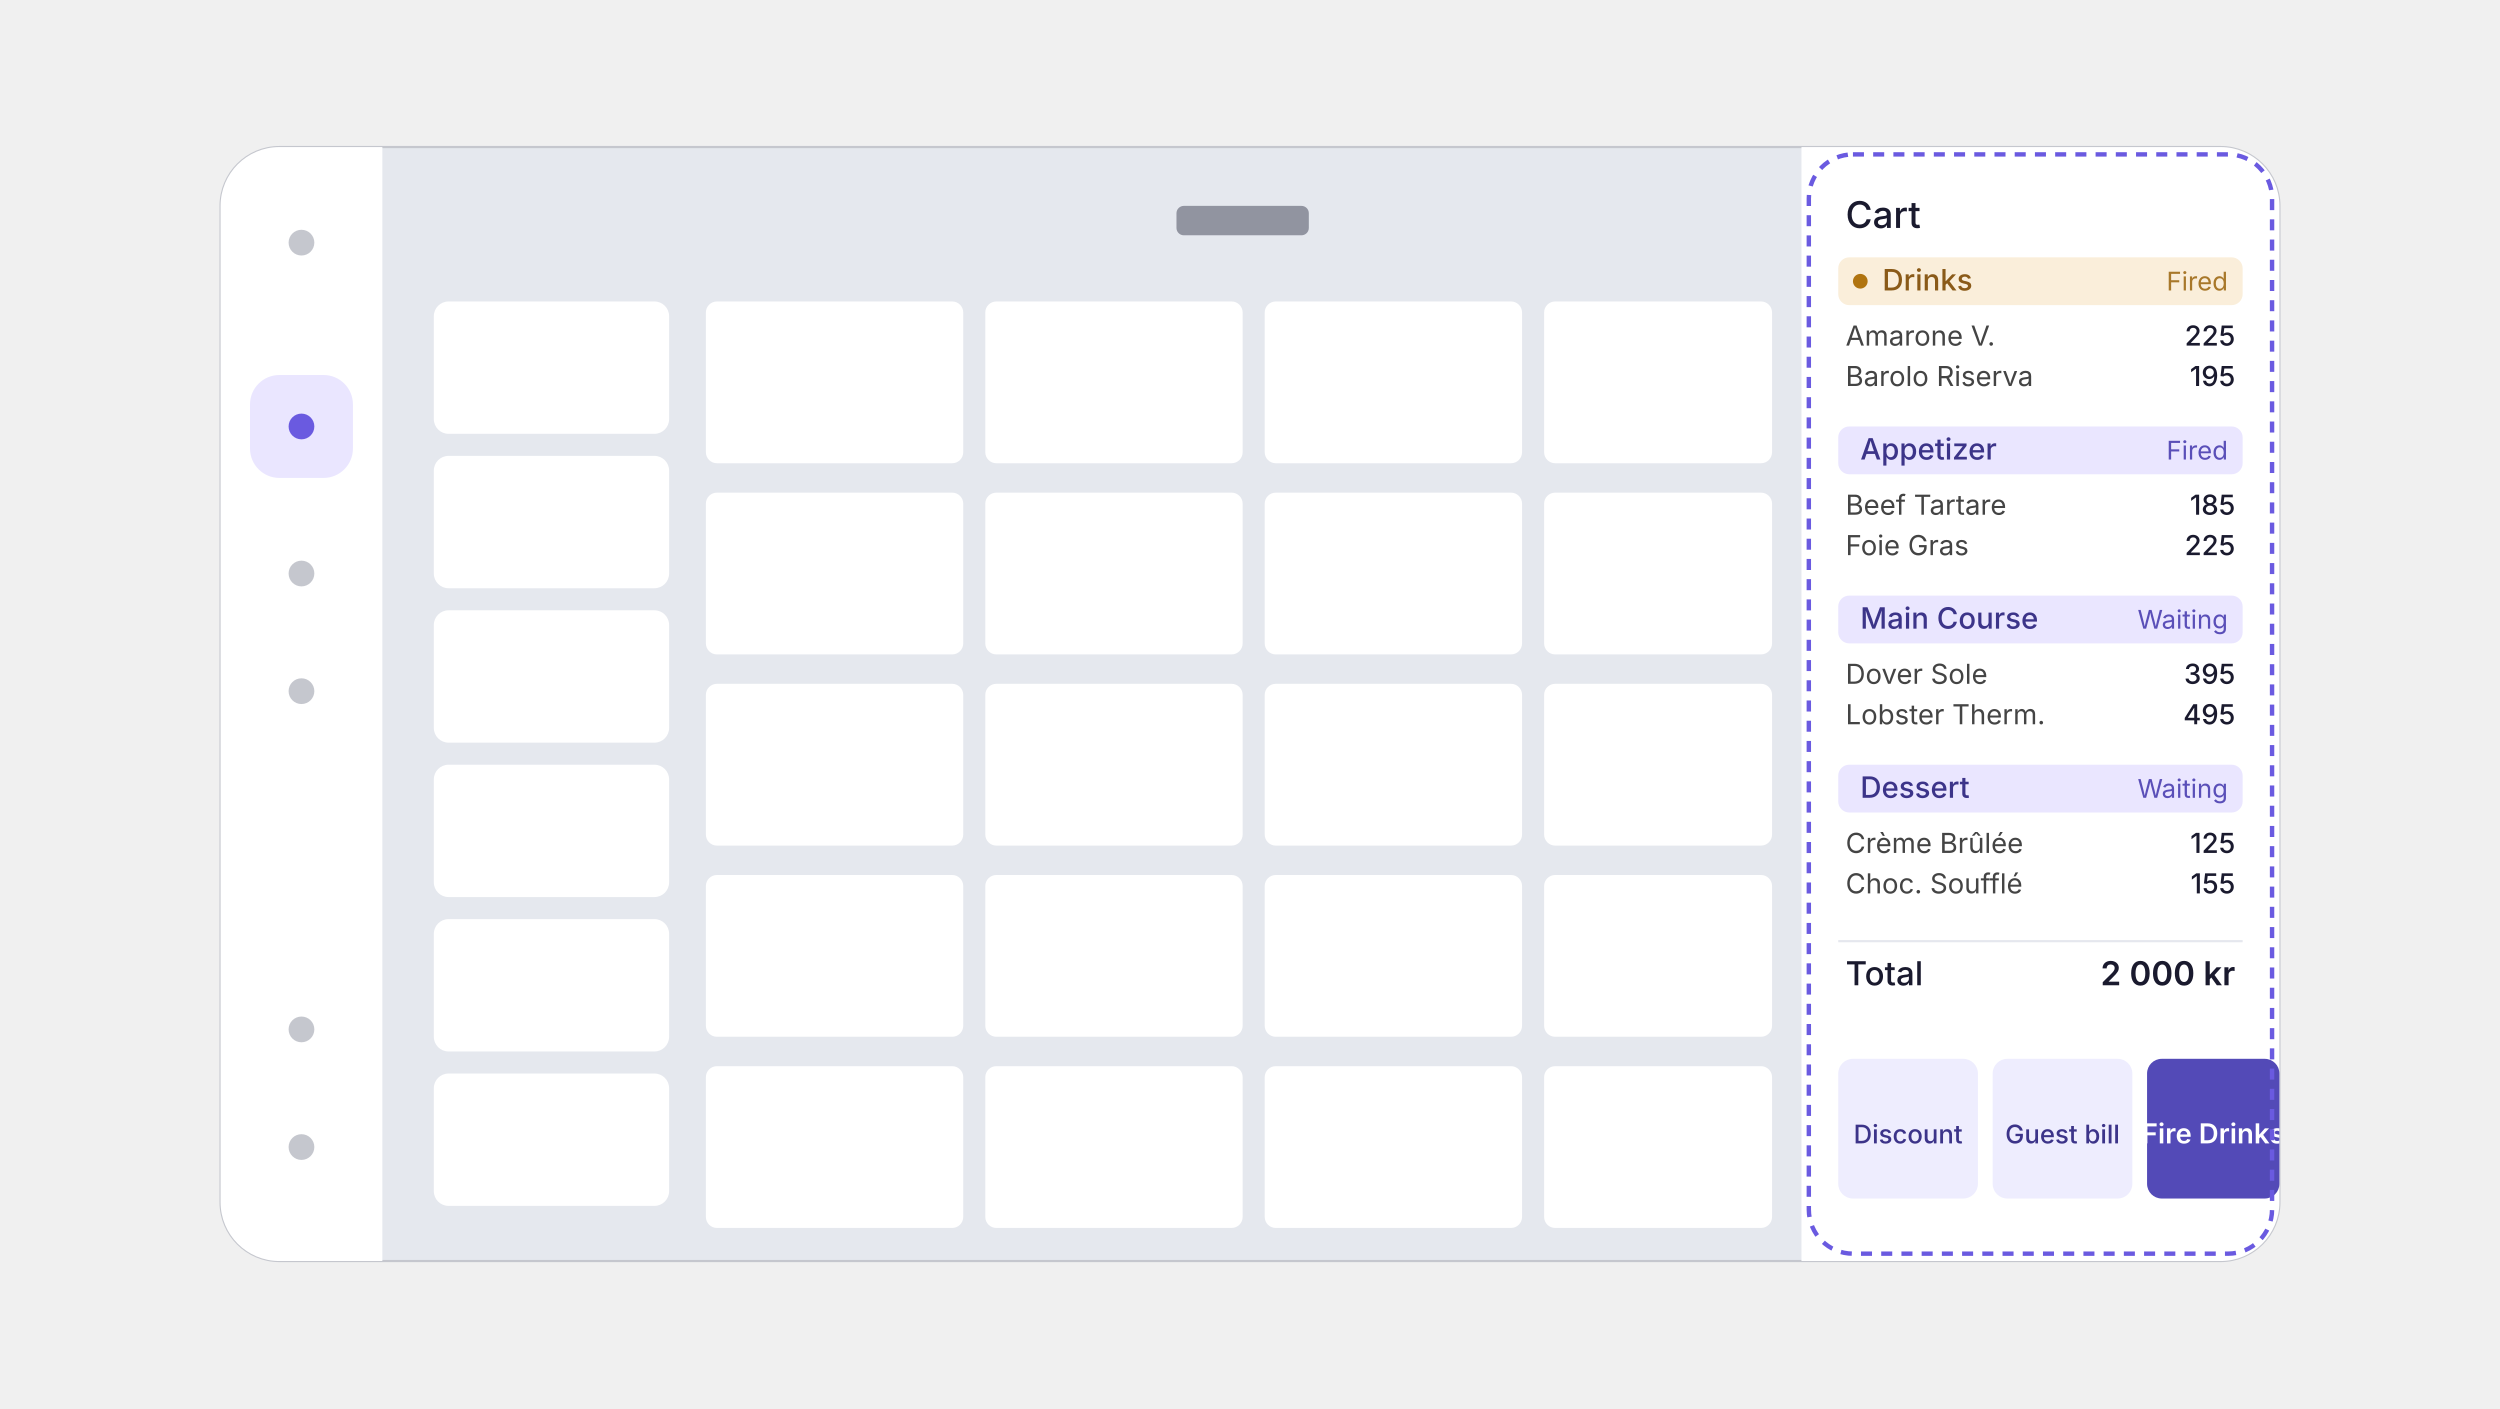
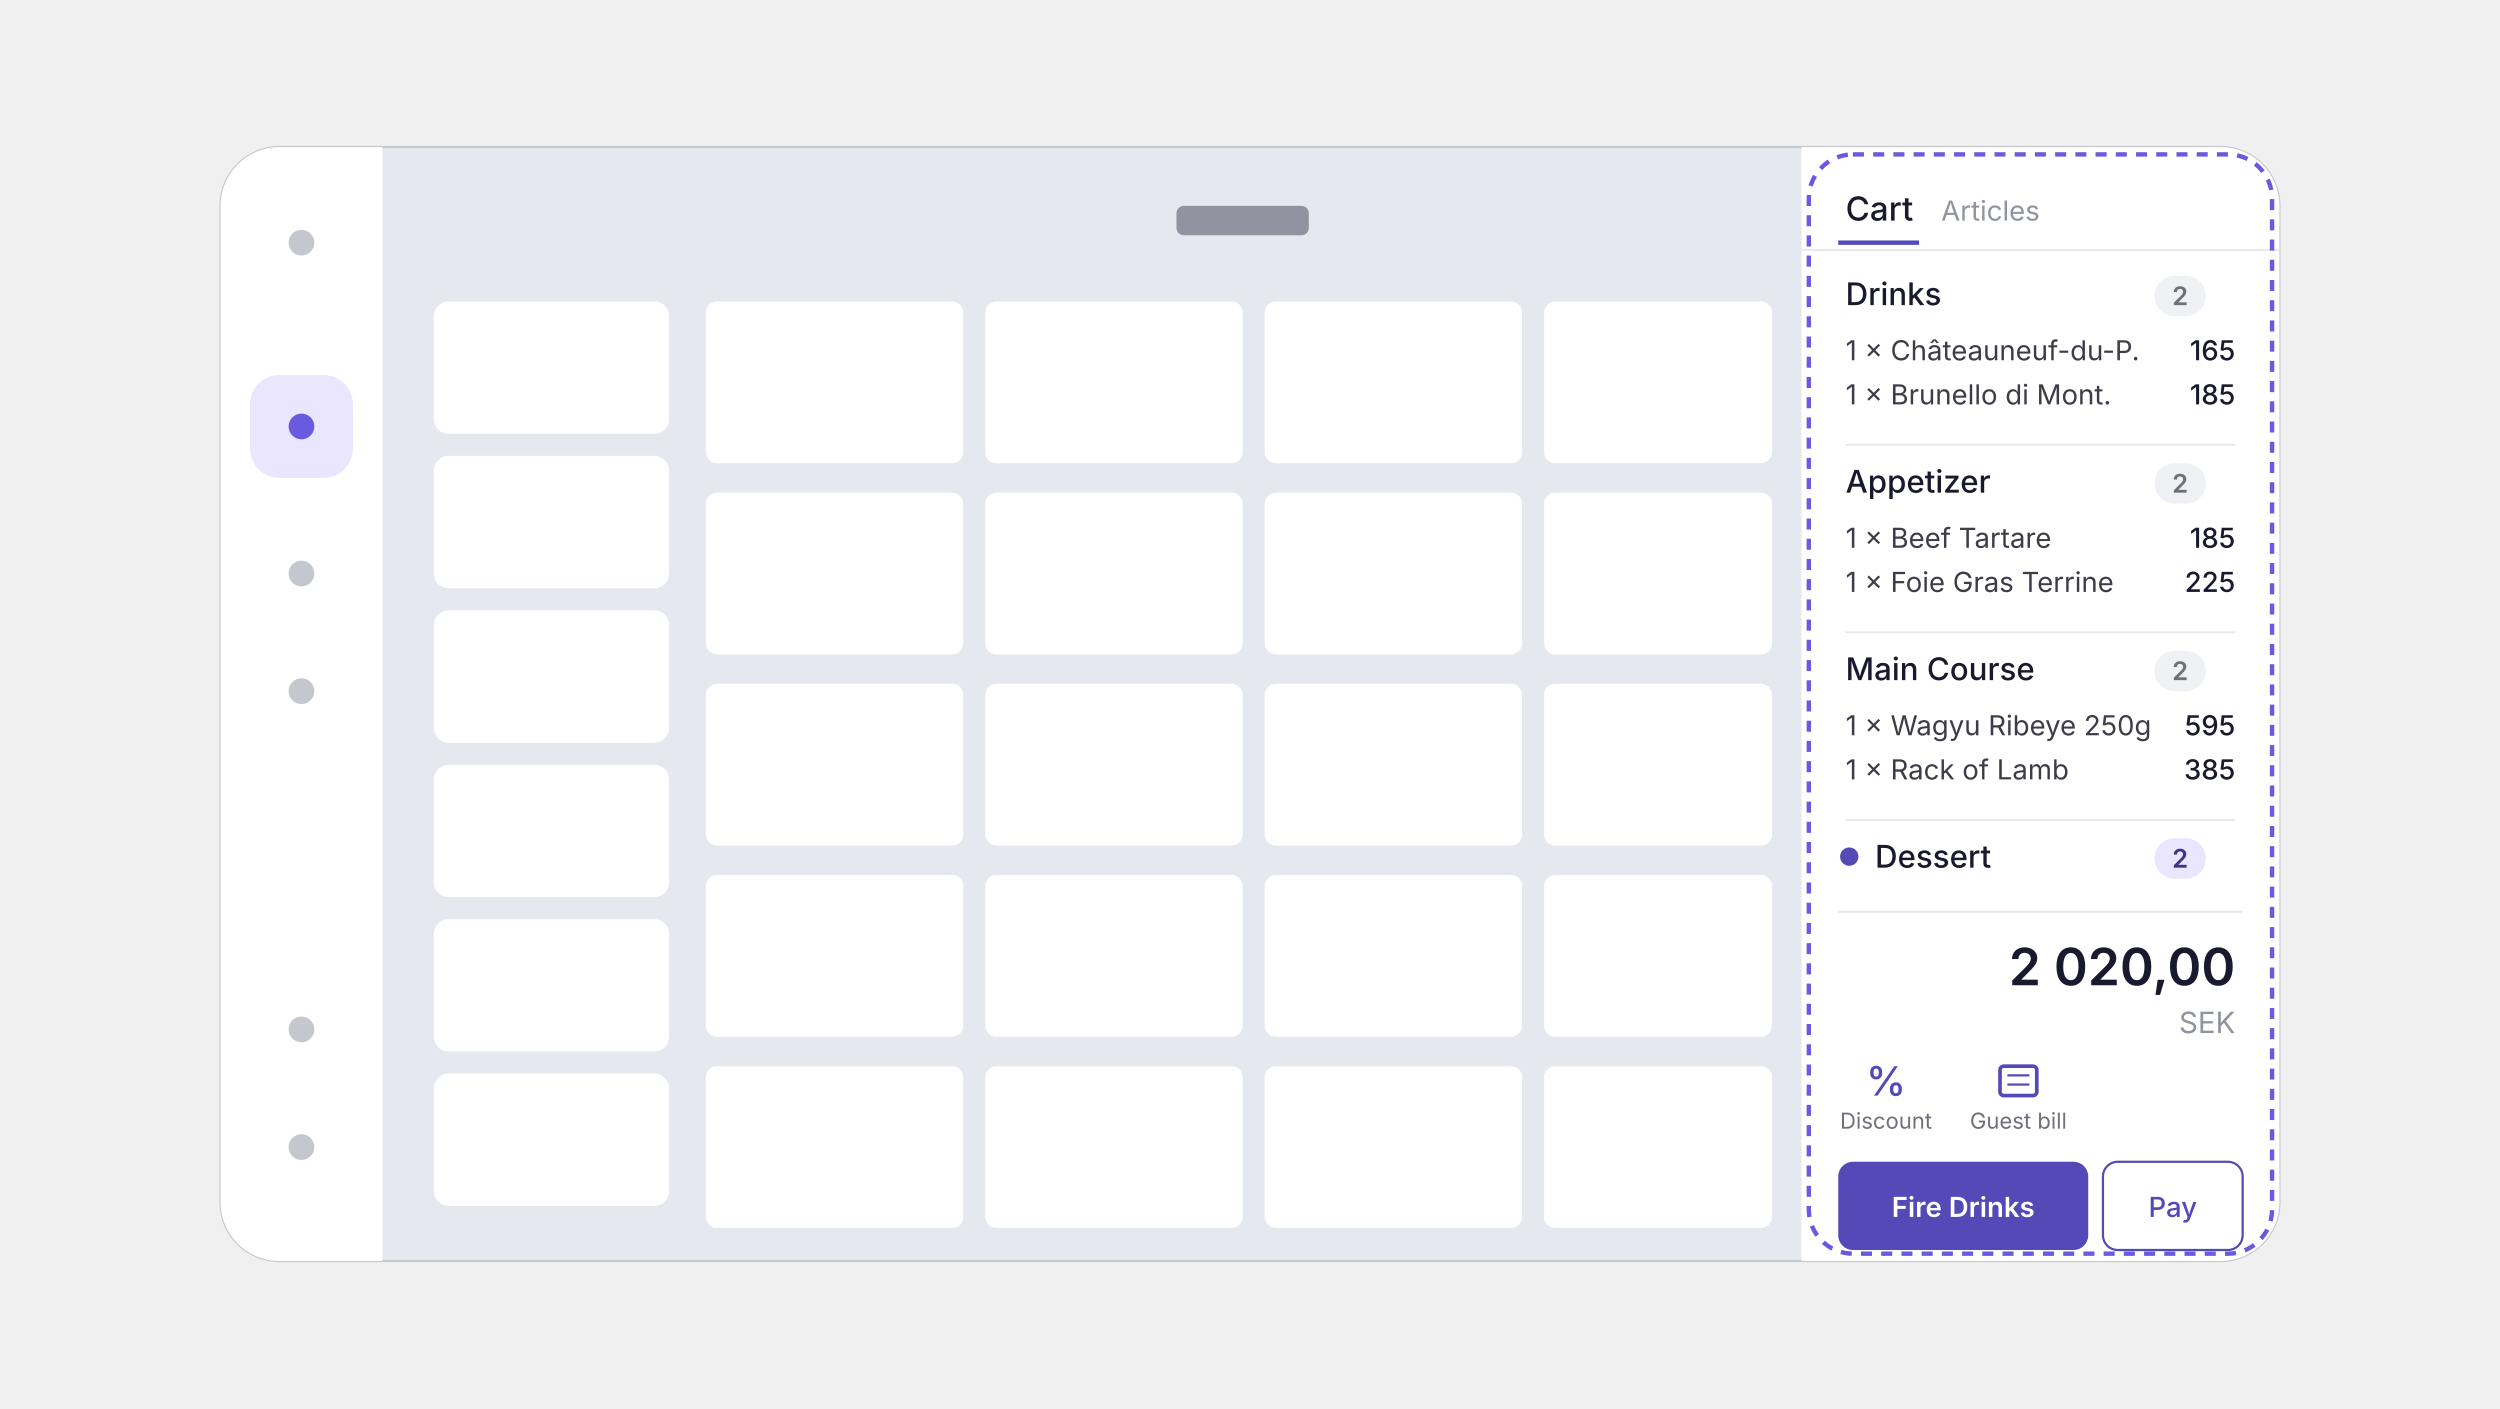
<svg xmlns="http://www.w3.org/2000/svg" width="680" height="383" viewBox="0 0 680 383" role="img" aria-label="Serving priorities cart preview, light theme">
  <defs>
    <clipPath id="screen-clip-pr-light">
      <rect x="60" y="40" width="560" height="303" rx="16" />
    </clipPath>
    <style>
      .cart-text { font-family: -apple-system, BlinkMacSystemFont, 'Segoe UI', system-ui, sans-serif; }
    </style>
  </defs>
  <rect x="60" y="40" width="560" height="303" rx="16" fill="#E5E8EE" stroke="#C5C7CE" stroke-width="0.6" />
  <g clip-path="url(#screen-clip-pr-light)">
    <rect x="60" y="40" width="44" height="303" fill="#FFFFFF" />
    <circle cx="82" cy="66" r="3.5" fill="#C5C7CE" />
    <rect x="68" y="102" width="28" height="28" rx="8" fill="#EAE6FF" />
    <circle cx="82" cy="116" r="3.5" fill="#6A5AE0" />
    <circle cx="82" cy="156" r="3.5" fill="#C5C7CE" />
    <circle cx="82" cy="188" r="3.5" fill="#C5C7CE" />
    <circle cx="82" cy="280" r="3.5" fill="#C5C7CE" />
    <circle cx="82" cy="312" r="3.5" fill="#C5C7CE" />
    <rect x="320" y="56" width="36" height="8" rx="2" fill="#9194A0" />
    <rect x="118" y="82" width="64" height="36" rx="4" fill="#FFFFFF" />
    <rect x="118" y="124" width="64" height="36" rx="4" fill="#FFFFFF" />
    <rect x="118" y="166" width="64" height="36" rx="4" fill="#FFFFFF" />
    <rect x="118" y="208" width="64" height="36" rx="4" fill="#FFFFFF" />
    <rect x="118" y="250" width="64" height="36" rx="4" fill="#FFFFFF" />
    <rect x="118" y="292" width="64" height="36" rx="4" fill="#FFFFFF" />
    <g fill="#FFFFFF">
      <rect x="192" y="82" width="70" height="44" rx="3" />
      <rect x="268" y="82" width="70" height="44" rx="3" />
      <rect x="344" y="82" width="70" height="44" rx="3" />
      <rect x="420" y="82" width="62" height="44" rx="3" />
      <rect x="192" y="134" width="70" height="44" rx="3" />
      <rect x="268" y="134" width="70" height="44" rx="3" />
      <rect x="344" y="134" width="70" height="44" rx="3" />
      <rect x="420" y="134" width="62" height="44" rx="3" />
      <rect x="192" y="186" width="70" height="44" rx="3" />
      <rect x="268" y="186" width="70" height="44" rx="3" />
      <rect x="344" y="186" width="70" height="44" rx="3" />
      <rect x="420" y="186" width="62" height="44" rx="3" />
      <rect x="192" y="238" width="70" height="44" rx="3" />
      <rect x="268" y="238" width="70" height="44" rx="3" />
      <rect x="344" y="238" width="70" height="44" rx="3" />
      <rect x="420" y="238" width="62" height="44" rx="3" />
      <rect x="192" y="290" width="70" height="44" rx="3" />
      <rect x="268" y="290" width="70" height="44" rx="3" />
      <rect x="344" y="290" width="70" height="44" rx="3" />
      <rect x="420" y="290" width="62" height="44" rx="3" />
    </g>
    <rect x="490" y="40" width="130" height="303" fill="#FFFFFF" />
-     <text class="cart-text" x="502" y="62" font-size="10" font-weight="500" fill="#1a1a2e">Cart</text>
-     <rect x="500" y="70" width="110" height="13" rx="3" fill="#FAEEDA" />
-     <circle cx="506" cy="76.5" r="2" fill="#B07410" />
-     <text class="cart-text" x="512" y="79" font-size="8" font-weight="500" fill="#8A5A18">Drinks</text>
-     <text class="cart-text" x="606" y="79" font-size="7" fill="#A8782A" text-anchor="end">Fired</text>
-     <text class="cart-text" x="502" y="94" font-size="7.5" fill="#444">Amarone V.</text>
-     <text class="cart-text" x="608" y="94" font-size="7.5" font-weight="500" fill="#1a1a2e" text-anchor="end">225</text>
-     <text class="cart-text" x="502" y="105" font-size="7.5" fill="#444">Barolo Riserva</text>
-     <text class="cart-text" x="608" y="105" font-size="7.5" font-weight="500" fill="#1a1a2e" text-anchor="end">195</text>
-     <rect x="500" y="116" width="110" height="13" rx="3" fill="#EAE6FF" />
-     <text class="cart-text" x="506" y="125" font-size="8" font-weight="500" fill="#3C3489">Appetizer</text>
-     <text class="cart-text" x="606" y="125" font-size="7" fill="#5A4FB8" text-anchor="end">Fired</text>
-     <text class="cart-text" x="502" y="140" font-size="7.5" fill="#444">Beef Tartare</text>
-     <text class="cart-text" x="608" y="140" font-size="7.5" font-weight="500" fill="#1a1a2e" text-anchor="end">185</text>
-     <text class="cart-text" x="502" y="151" font-size="7.5" fill="#444">Foie Gras</text>
-     <text class="cart-text" x="608" y="151" font-size="7.5" font-weight="500" fill="#1a1a2e" text-anchor="end">225</text>
-     <rect x="500" y="162" width="110" height="13" rx="3" fill="#EAE6FF" />
-     <text class="cart-text" x="506" y="171" font-size="8" font-weight="500" fill="#3C3489">Main Course</text>
-     <text class="cart-text" x="606" y="171" font-size="7" fill="#5A4FB8" text-anchor="end">Waiting</text>
-     <text class="cart-text" x="502" y="186" font-size="7.5" fill="#444">Dover Sole</text>
-     <text class="cart-text" x="608" y="186" font-size="7.5" font-weight="500" fill="#1a1a2e" text-anchor="end">395</text>
-     <text class="cart-text" x="502" y="197" font-size="7.5" fill="#444">Lobster Therm.</text>
-     <text class="cart-text" x="608" y="197" font-size="7.5" font-weight="500" fill="#1a1a2e" text-anchor="end">495</text>
-     <rect x="500" y="208" width="110" height="13" rx="3" fill="#EAE6FF" />
-     <text class="cart-text" x="506" y="217" font-size="8" font-weight="500" fill="#3C3489">Dessert</text>
-     <text class="cart-text" x="606" y="217" font-size="7" fill="#5A4FB8" text-anchor="end">Waiting</text>
-     <text class="cart-text" x="502" y="232" font-size="7.5" fill="#444">Crème Brûlée</text>
-     <text class="cart-text" x="608" y="232" font-size="7.5" font-weight="500" fill="#1a1a2e" text-anchor="end">125</text>
-     <text class="cart-text" x="502" y="243" font-size="7.5" fill="#444">Choc. Soufflé</text>
-     <text class="cart-text" x="608" y="243" font-size="7.5" font-weight="500" fill="#1a1a2e" text-anchor="end">155</text>
-     <line x1="500" y1="256" x2="610" y2="256" stroke="#E5E7EE" stroke-width="0.6" />
-     <text class="cart-text" x="502" y="268" font-size="9" font-weight="500" fill="#1a1a2e">Total</text>
-     <text class="cart-text" x="608" y="268" font-size="9" font-weight="600" fill="#1a1a2e" text-anchor="end">2 000 kr</text>
-     <rect x="500" y="288" width="38" height="38" rx="4" fill="#EEEDFE" />
-     <text class="cart-text" x="519" y="311" font-size="7" font-weight="500" fill="#3C3489" text-anchor="middle">Discount</text>
-     <rect x="542" y="288" width="38" height="38" rx="4" fill="#EEEDFE" />
-     <text class="cart-text" x="561" y="311" font-size="7" font-weight="500" fill="#3C3489" text-anchor="middle">Guest bill</text>
-     <rect x="584" y="288" width="36" height="38" rx="4" fill="#534AB7" />
-     <text class="cart-text" x="602" y="311" font-size="7.5" font-weight="600" fill="#FFFFFF" text-anchor="middle">Fire Drinks</text>
+     <text class="cart-text" x="502" y="60" font-size="9" font-weight="500" fill="#1a1a2e">Cart</text>
+     <text class="cart-text" x="528" y="60" font-size="7.5" fill="#9194A0">Articles</text>
+     <line x1="500" y1="66" x2="522" y2="66" stroke="#534AB7" stroke-width="1.2" />
+     <line x1="490" y1="68" x2="620" y2="68" stroke="#E5E7EE" stroke-width="0.5" />
+     <text class="cart-text" x="502" y="83" font-size="8.5" font-weight="500" fill="#1a1a2e">Drinks</text>
+     <rect x="586" y="75" width="14" height="11" rx="5.5" fill="#F0F1F5" />
+     <text class="cart-text" x="593" y="83" font-size="7" font-weight="600" fill="#6E707A" text-anchor="middle">2</text>
+     <text class="cart-text" x="502" y="98" font-size="7.5" fill="#3C3D48">1 × Châteauneuf-du-P.</text>
+     <text class="cart-text" x="608" y="98" font-size="7.5" font-weight="500" fill="#1a1a2e" text-anchor="end">165</text>
+     <text class="cart-text" x="502" y="110" font-size="7.5" fill="#3C3D48">1 × Brunello di Mont.</text>
+     <text class="cart-text" x="608" y="110" font-size="7.5" font-weight="500" fill="#1a1a2e" text-anchor="end">185</text>
+     <line x1="502" y1="121" x2="608" y2="121" stroke="#E5E7EE" stroke-width="0.5" />
+     <text class="cart-text" x="502" y="134" font-size="8.5" font-weight="500" fill="#1a1a2e">Appetizer</text>
+     <rect x="586" y="126" width="14" height="11" rx="5.5" fill="#F0F1F5" />
+     <text class="cart-text" x="593" y="134" font-size="7" font-weight="600" fill="#6E707A" text-anchor="middle">2</text>
+     <text class="cart-text" x="502" y="149" font-size="7.5" fill="#3C3D48">1 × Beef Tartare</text>
+     <text class="cart-text" x="608" y="149" font-size="7.5" font-weight="500" fill="#1a1a2e" text-anchor="end">185</text>
+     <text class="cart-text" x="502" y="161" font-size="7.5" fill="#3C3D48">1 × Foie Gras Terrine</text>
+     <text class="cart-text" x="608" y="161" font-size="7.5" font-weight="500" fill="#1a1a2e" text-anchor="end">225</text>
+     <line x1="502" y1="172" x2="608" y2="172" stroke="#E5E7EE" stroke-width="0.5" />
+     <text class="cart-text" x="502" y="185" font-size="8.5" font-weight="500" fill="#1a1a2e">Main Course</text>
+     <rect x="586" y="177" width="14" height="11" rx="5.5" fill="#F0F1F5" />
+     <text class="cart-text" x="593" y="185" font-size="7" font-weight="600" fill="#6E707A" text-anchor="middle">2</text>
+     <text class="cart-text" x="502" y="200" font-size="7.5" fill="#3C3D48">1 × Wagyu Ribeye 250g</text>
+     <text class="cart-text" x="608" y="200" font-size="7.5" font-weight="500" fill="#1a1a2e" text-anchor="end">595</text>
+     <text class="cart-text" x="502" y="212" font-size="7.5" fill="#3C3D48">1 × Rack of Lamb</text>
+     <text class="cart-text" x="608" y="212" font-size="7.5" font-weight="500" fill="#1a1a2e" text-anchor="end">385</text>
+     <line x1="502" y1="223" x2="608" y2="223" stroke="#E5E7EE" stroke-width="0.5" />
+     <circle cx="503" cy="233" r="2.5" fill="#534AB7" />
+     <text class="cart-text" x="510" y="236" font-size="8.5" font-weight="500" fill="#1a1a2e">Dessert</text>
+     <rect x="586" y="228" width="14" height="11" rx="5.5" fill="#EAE6FF" />
+     <text class="cart-text" x="593" y="236" font-size="7" font-weight="600" fill="#3C3489" text-anchor="middle">2</text>
+     <line x1="500" y1="248" x2="610" y2="248" stroke="#E5E7EE" stroke-width="0.6" />
+     <text class="cart-text" x="608" y="268" font-size="14" font-weight="600" fill="#1a1a2e" text-anchor="end">2 020,00</text>
+     <text class="cart-text" x="608" y="281" font-size="8" fill="#9194A0" text-anchor="end">SEK</text>
+     <text class="cart-text" x="513" y="298" font-size="11" font-weight="500" fill="#534AB7" text-anchor="middle">%</text>
+     <text class="cart-text" x="513" y="307" font-size="6" fill="#6E707A" text-anchor="middle">Discount</text>
+     <rect x="544" y="290" width="10" height="8" rx="1" fill="none" stroke="#534AB7" stroke-width="1" />
+     <line x1="546" y1="292.5" x2="552" y2="292.5" stroke="#534AB7" stroke-width="0.6" />
+     <line x1="546" y1="295" x2="552" y2="295" stroke="#534AB7" stroke-width="0.6" />
+     <text class="cart-text" x="549" y="307" font-size="6" fill="#6E707A" text-anchor="middle">Guest bill</text>
+     <rect x="500" y="316" width="68" height="24" rx="4" fill="#534AB7" />
+     <text class="cart-text" x="534" y="331" font-size="7.5" font-weight="600" fill="#FFFFFF" text-anchor="middle">Fire Drinks</text>
+     <rect x="572" y="316" width="38" height="24" rx="4" fill="#FFFFFF" stroke="#534AB7" stroke-width="0.6" />
+     <text class="cart-text" x="591" y="331" font-size="7.5" font-weight="500" fill="#534AB7" text-anchor="middle">Pay</text>
  </g>
  <rect x="492" y="42" width="126" height="299" rx="12" fill="none" stroke="#6A5AE0" stroke-width="1.2" stroke-dasharray="3 2.5" />
</svg>
